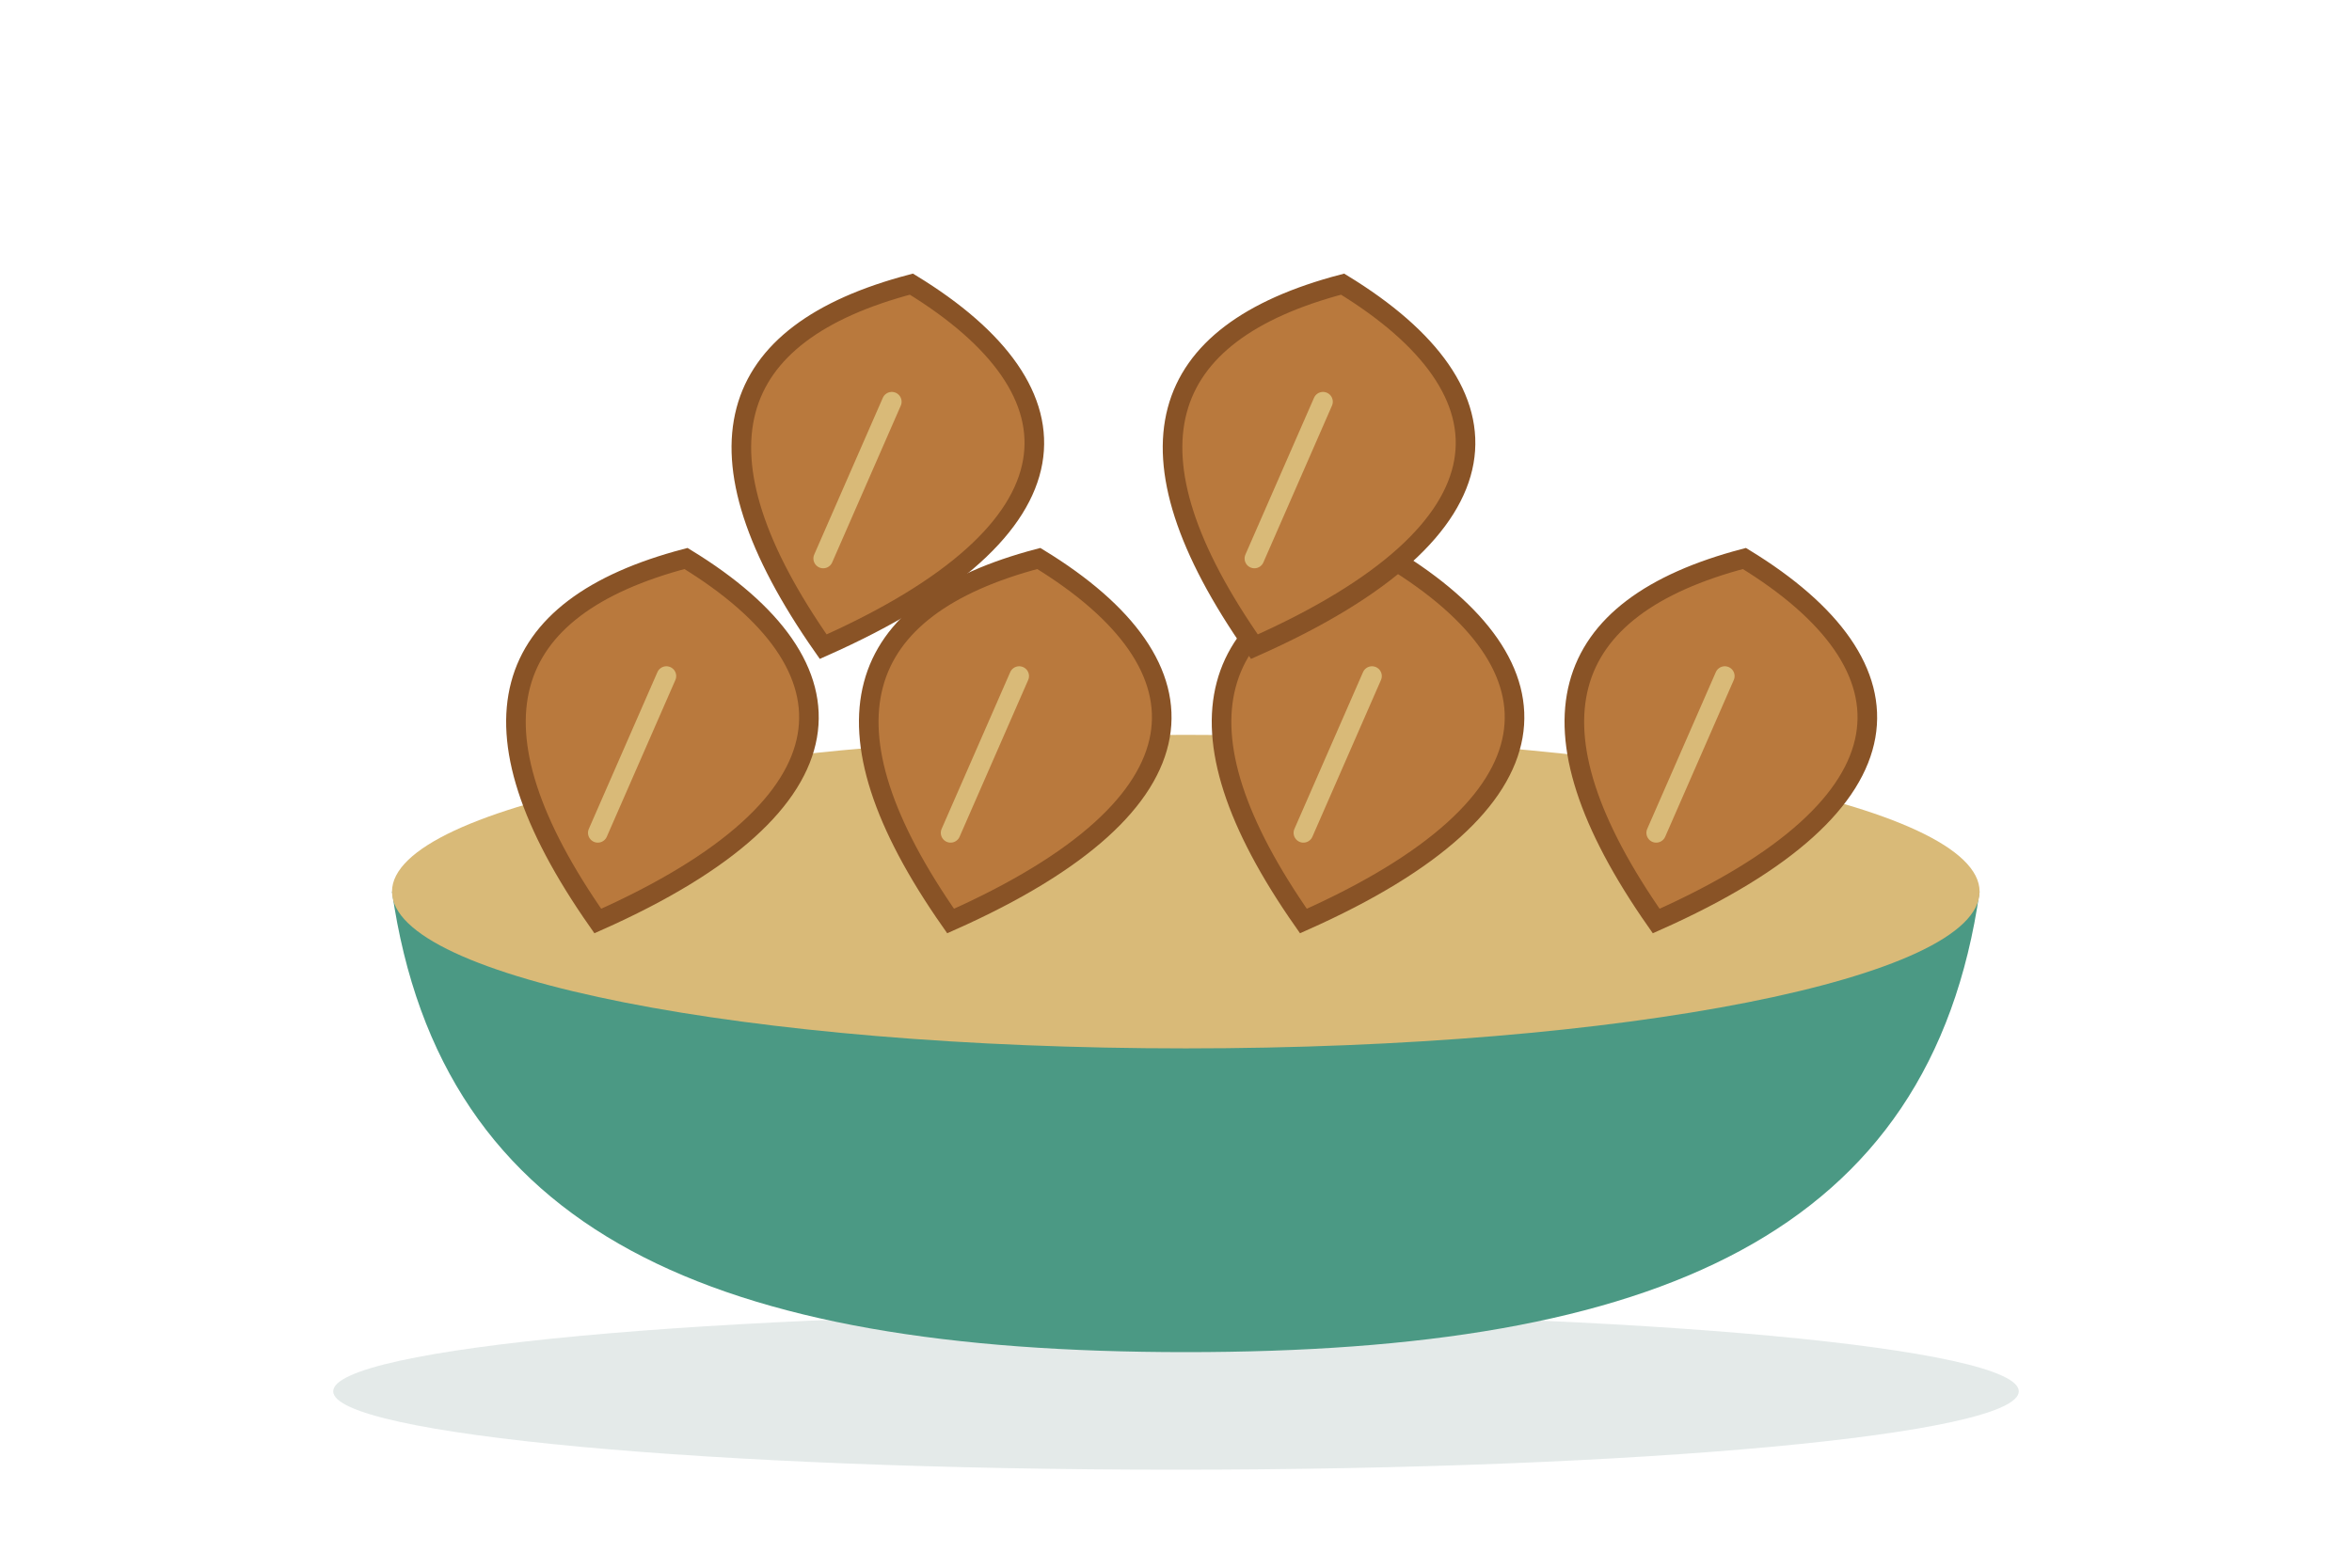
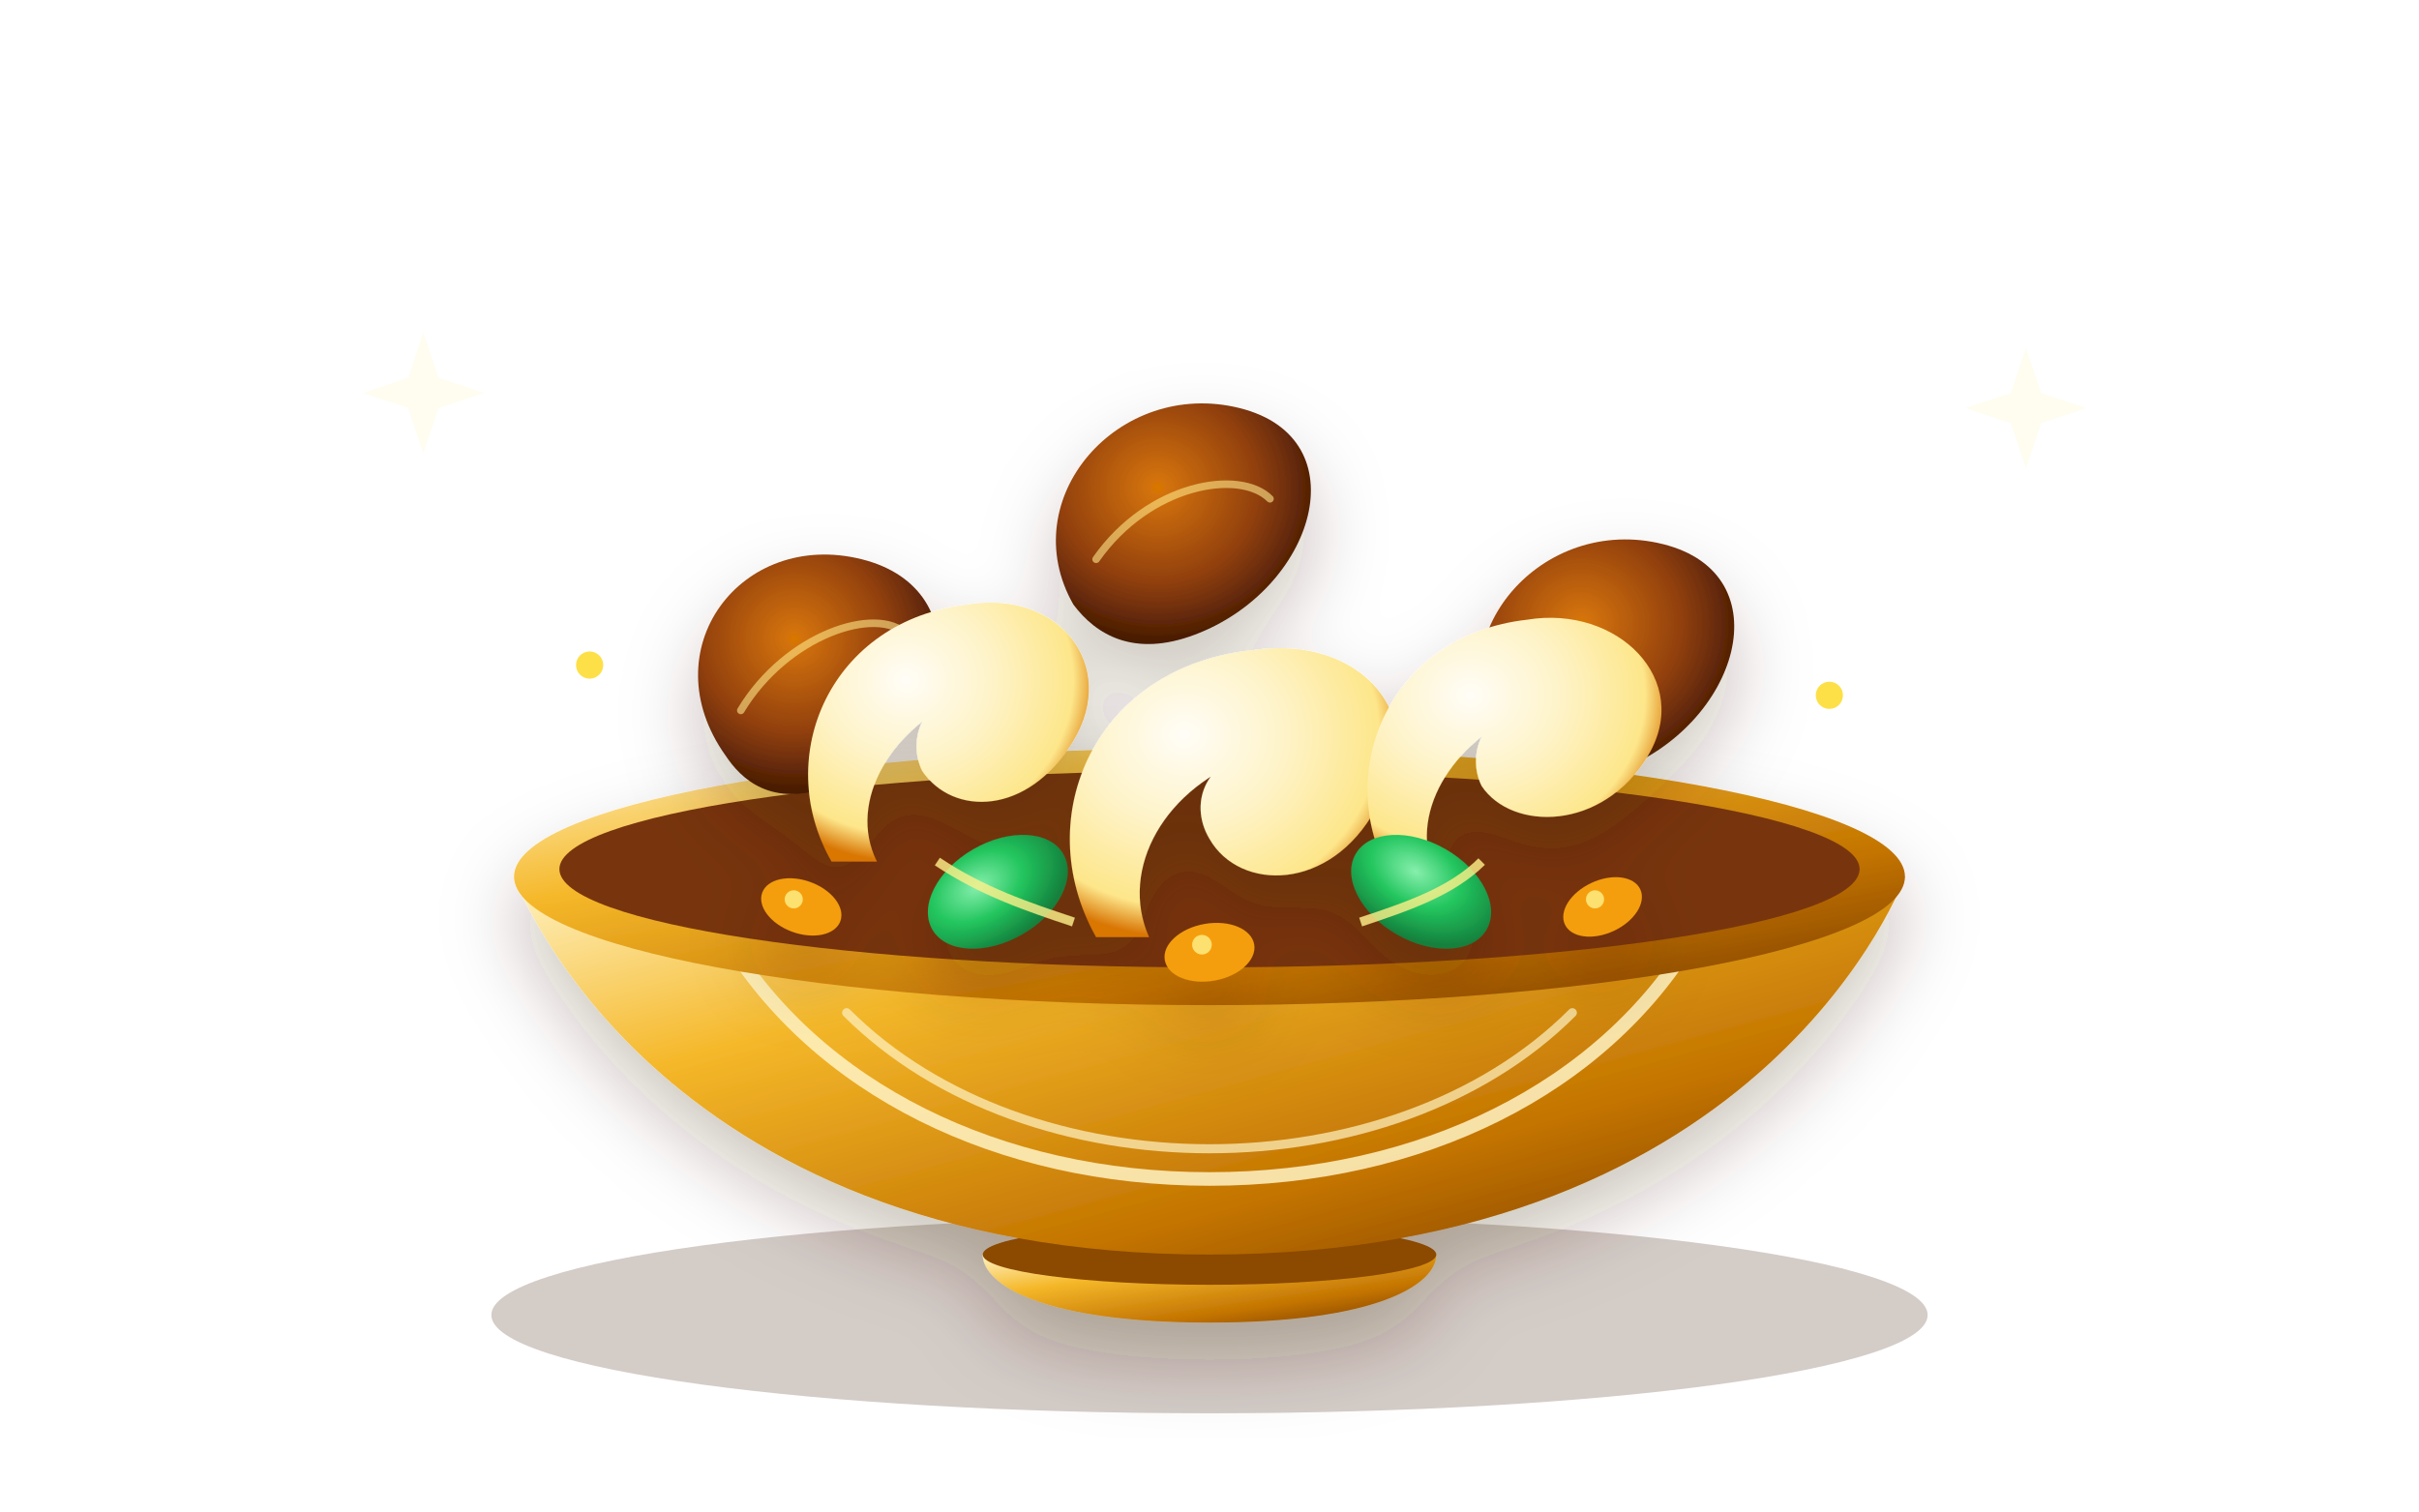
- <svg xmlns="http://www.w3.org/2000/svg" width="240" height="160" viewBox="0 0 240 160" fill="none">
-   <ellipse cx="120" cy="142" rx="86" ry="8" fill="#184E46" opacity=".12" />
-   <path d="M40 91h162c-5 35-33 47-81 47S45 126 40 91Z" fill="#4B9984" />
-   <ellipse cx="121" cy="91" rx="81" ry="16" fill="#D9BA78" />
-   <g fill="#B9793D" stroke="#895326" stroke-width="2">
-     <path d="M61 94c-14-20-10-32 9-37 18 11 18 25-9 37Z" />
-     <path d="M97 94c-14-20-10-32 9-37 18 11 18 25-9 37Z" />
-     <path d="M133 94c-14-20-10-32 9-37 18 11 18 25-9 37Z" />
-     <path d="M169 94c-14-20-10-32 9-37 18 11 18 25-9 37Z" />
-     <path d="M84 66c-14-20-10-32 9-37 18 11 18 25-9 37Z" />
-     <path d="M128 66c-14-20-10-32 9-37 18 11 18 25-9 37Z" />
+ <svg xmlns="http://www.w3.org/2000/svg" width="320" height="200" viewBox="0 0 320 200" fill="none">
+   <defs>
+     <filter id="nutShadow" x="-20%" y="-20%" width="140%" height="140%">
+       <feDropShadow dx="0" dy="5" stdDeviation="5" flood-color="#3A1700" flood-opacity="0.25" />
+     </filter>
+     <linearGradient id="dryFruitBowl" x1="0%" y1="0%" x2="100%" y2="100%">
+       <stop offset="0%" stop-color="#FFF3C4" />
+       <stop offset="30%" stop-color="#F5B82A" />
+       <stop offset="70%" stop-color="#C27300" />
+       <stop offset="100%" stop-color="#733600" />
+     </linearGradient>
+     <radialGradient id="almondGrad1" cx="40%" cy="35%" r="65%">
+       <stop offset="0%" stop-color="#D97706" />
+       <stop offset="60%" stop-color="#92400E" />
+       <stop offset="100%" stop-color="#451A03" />
+     </radialGradient>
+     <radialGradient id="cashewGrad" cx="35%" cy="30%" r="70%">
+       <stop offset="0%" stop-color="#FFFDF7" />
+       <stop offset="45%" stop-color="#FEF3C7" />
+       <stop offset="85%" stop-color="#FDE68A" />
+       <stop offset="100%" stop-color="#D97706" />
+     </radialGradient>
+     <radialGradient id="pistaGrad" cx="40%" cy="35%" r="65%">
+       <stop offset="0%" stop-color="#86EFAC" />
+       <stop offset="50%" stop-color="#22C55E" />
+       <stop offset="100%" stop-color="#15803D" />
+     </radialGradient>
+   </defs>
+   <ellipse cx="160" cy="174" rx="95" ry="13" fill="#3A1700" opacity="0.22" />
+   <g filter="url(#nutShadow)">
+     <path d="M130 166H190C190 170 182 175 160 175C138 175 130 170 130 166Z" fill="url(#dryFruitBowl)" />
+     <ellipse cx="160" cy="166" rx="30" ry="4" fill="#8C4A00" />
+     <path d="M68 116C68 116 86 166 160 166C234 166 252 116 252 116C252 116 216 128 160 128C104 128 68 116 68 116Z" fill="url(#dryFruitBowl)" />
+     <path d="M96 124C108 144 132 156 160 156C188 156 212 144 224 124" stroke="#FFF3C4" stroke-width="1.8" stroke-linecap="round" opacity="0.85" />
+     <path d="M112 134C124 146 142 152 160 152C178 152 196 146 208 134" stroke="#FFF3C4" stroke-width="1.2" stroke-linecap="round" opacity="0.7" />
+     <ellipse cx="160" cy="116" rx="92" ry="17" fill="url(#dryFruitBowl)" />
+     <ellipse cx="160" cy="115" rx="86" ry="13" fill="#78350F" />
  </g>
-   <g stroke="#D9BA78" stroke-width="2" stroke-linecap="round">
-     <path d="m68 69-7 16m43-16-7 16m43-16-7 16m43-16-7 16M91 41l-7 16m51-16-7 16" />
+   <g filter="url(#nutShadow)">
+     <path d="M96 100C86 86 98 70 114 74C130 78 126 98 110 104C102 107 98 103 96 100Z" fill="url(#almondGrad1)" />
+     <path d="M98 94C104 84 116 80 120 84" stroke="#FDE68A" stroke-width="1" stroke-linecap="round" opacity="0.6" />
+     <path d="M142 80C134 66 148 50 164 54C180 58 174 78 158 84C150 87 145 84 142 80Z" fill="url(#almondGrad1)" />
+     <path d="M145 74C152 64 164 62 168 66" stroke="#FDE68A" stroke-width="1" stroke-linecap="round" opacity="0.6" />
+     <path d="M198 98C190 84 204 68 220 72C236 76 230 96 214 102C206 105 201 102 198 98Z" fill="url(#almondGrad1)" />
+     <path d="M110 114C102 100 110 82 128 80C140 78 148 88 142 98C136 108 126 108 122 102C120 98 122 92 128 92C118 96 112 106 116 114Z" fill="url(#cashewGrad)" />
+     <path d="M145 124C136 108 145 88 166 86C180 84 190 95 182 107C176 118 164 118 160 111C157 106 160 100 166 100C154 104 148 115 152 124Z" fill="url(#cashewGrad)" />
+     <path d="M184 116C176 102 184 84 202 82C214 80 224 90 218 100C212 110 200 110 196 104C194 100 196 94 202 94C192 98 186 108 190 116Z" fill="url(#cashewGrad)" />
+     <ellipse cx="132" cy="118" rx="10" ry="6.5" transform="rotate(-30 132 118)" fill="url(#pistaGrad)" />
+     <path d="M124 114C130 118 136 120 142 122" stroke="#FEF08A" stroke-width="1.2" opacity="0.8" />
+     <ellipse cx="188" cy="118" rx="10" ry="6.5" transform="rotate(30 188 118)" fill="url(#pistaGrad)" />
+     <path d="M180 122C186 120 192 118 196 114" stroke="#FEF08A" stroke-width="1.2" opacity="0.8" />
+     <g fill="#F59E0B">
+       <ellipse cx="106" cy="120" rx="5.5" ry="3.5" transform="rotate(20 106 120)" />
+       <ellipse cx="160" cy="126" rx="6" ry="3.8" transform="rotate(-10 160 126)" />
+       <ellipse cx="212" cy="120" rx="5.5" ry="3.5" transform="rotate(-25 212 120)" />
+     </g>
+     <g fill="#FEF08A" opacity="0.8">
+       <circle cx="105" cy="119" r="1.2" />
+       <circle cx="159" cy="125" r="1.3" />
+       <circle cx="211" cy="119" r="1.2" />
+     </g>
+   </g>
+   <g fill="#FFFDF0">
+     <path d="M54 50L56 44L58 50L64 52L58 54L56 60L54 54L48 52Z" />
+     <path d="M266 52L268 46L270 52L276 54L270 56L268 62L266 56L260 54Z" />
+     <circle cx="78" cy="88" r="1.8" fill="#FDE047" />
+     <circle cx="242" cy="92" r="1.8" fill="#FDE047" />
  </g>
</svg>
